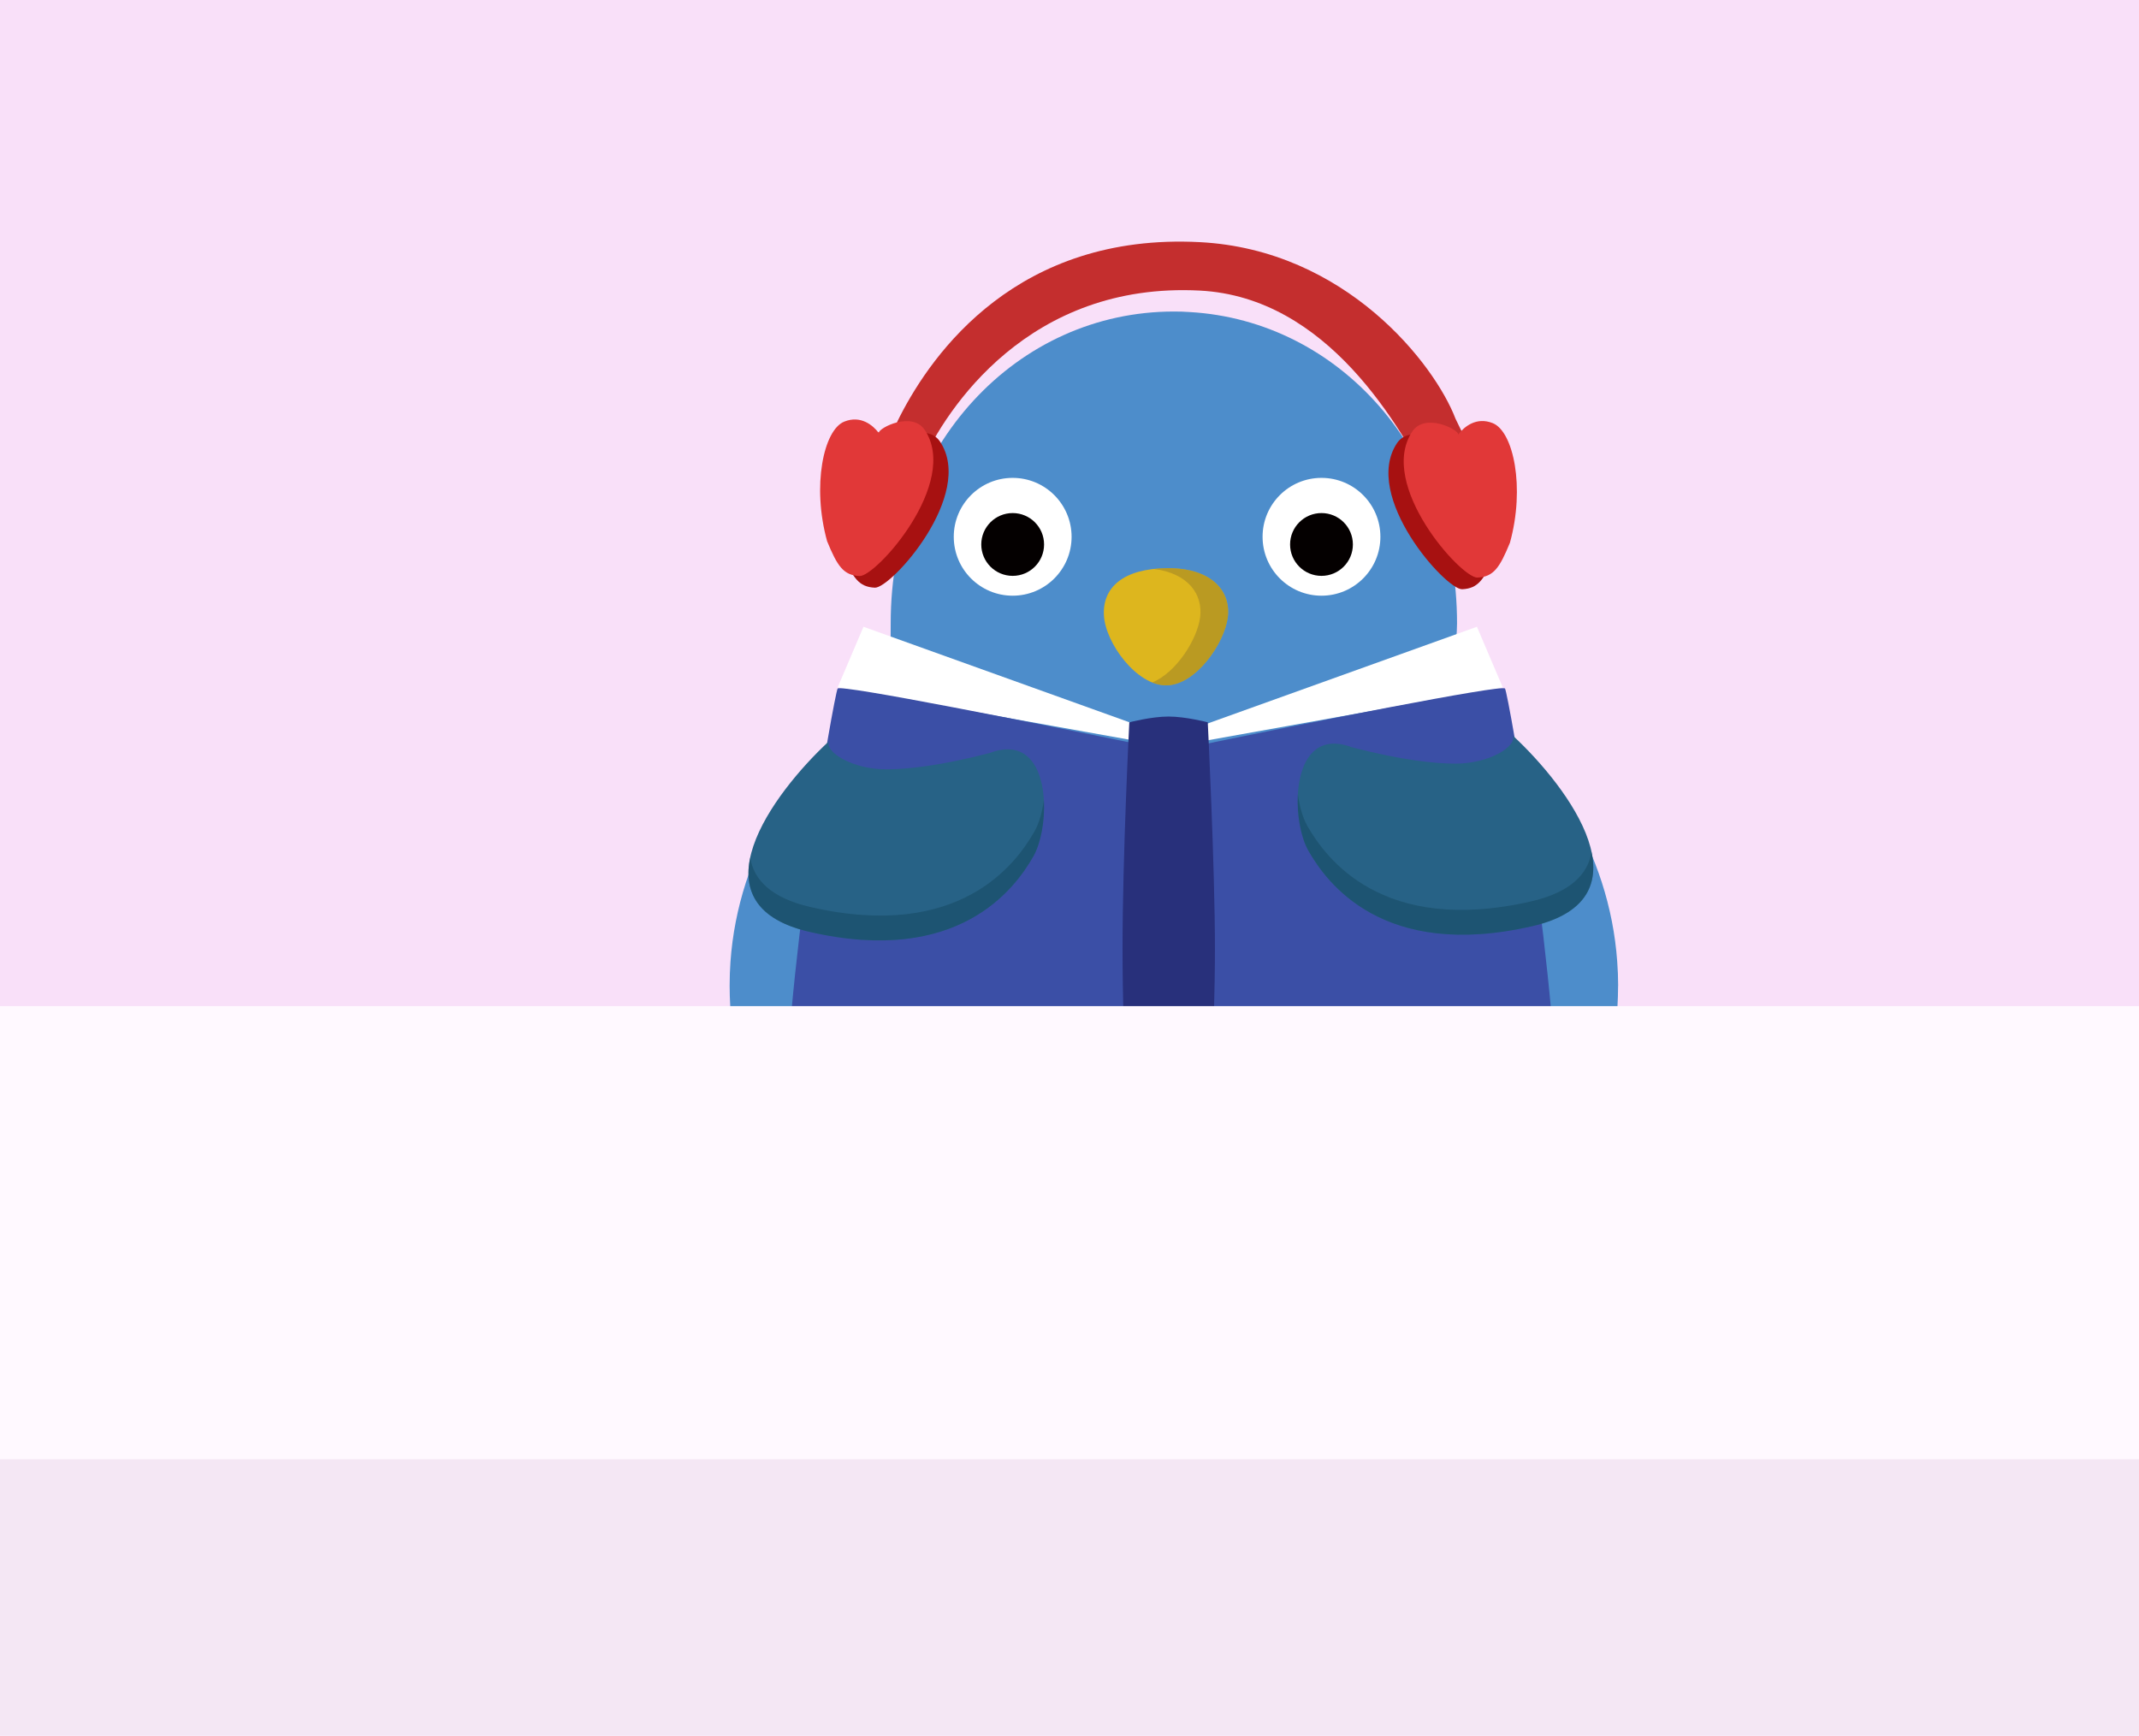
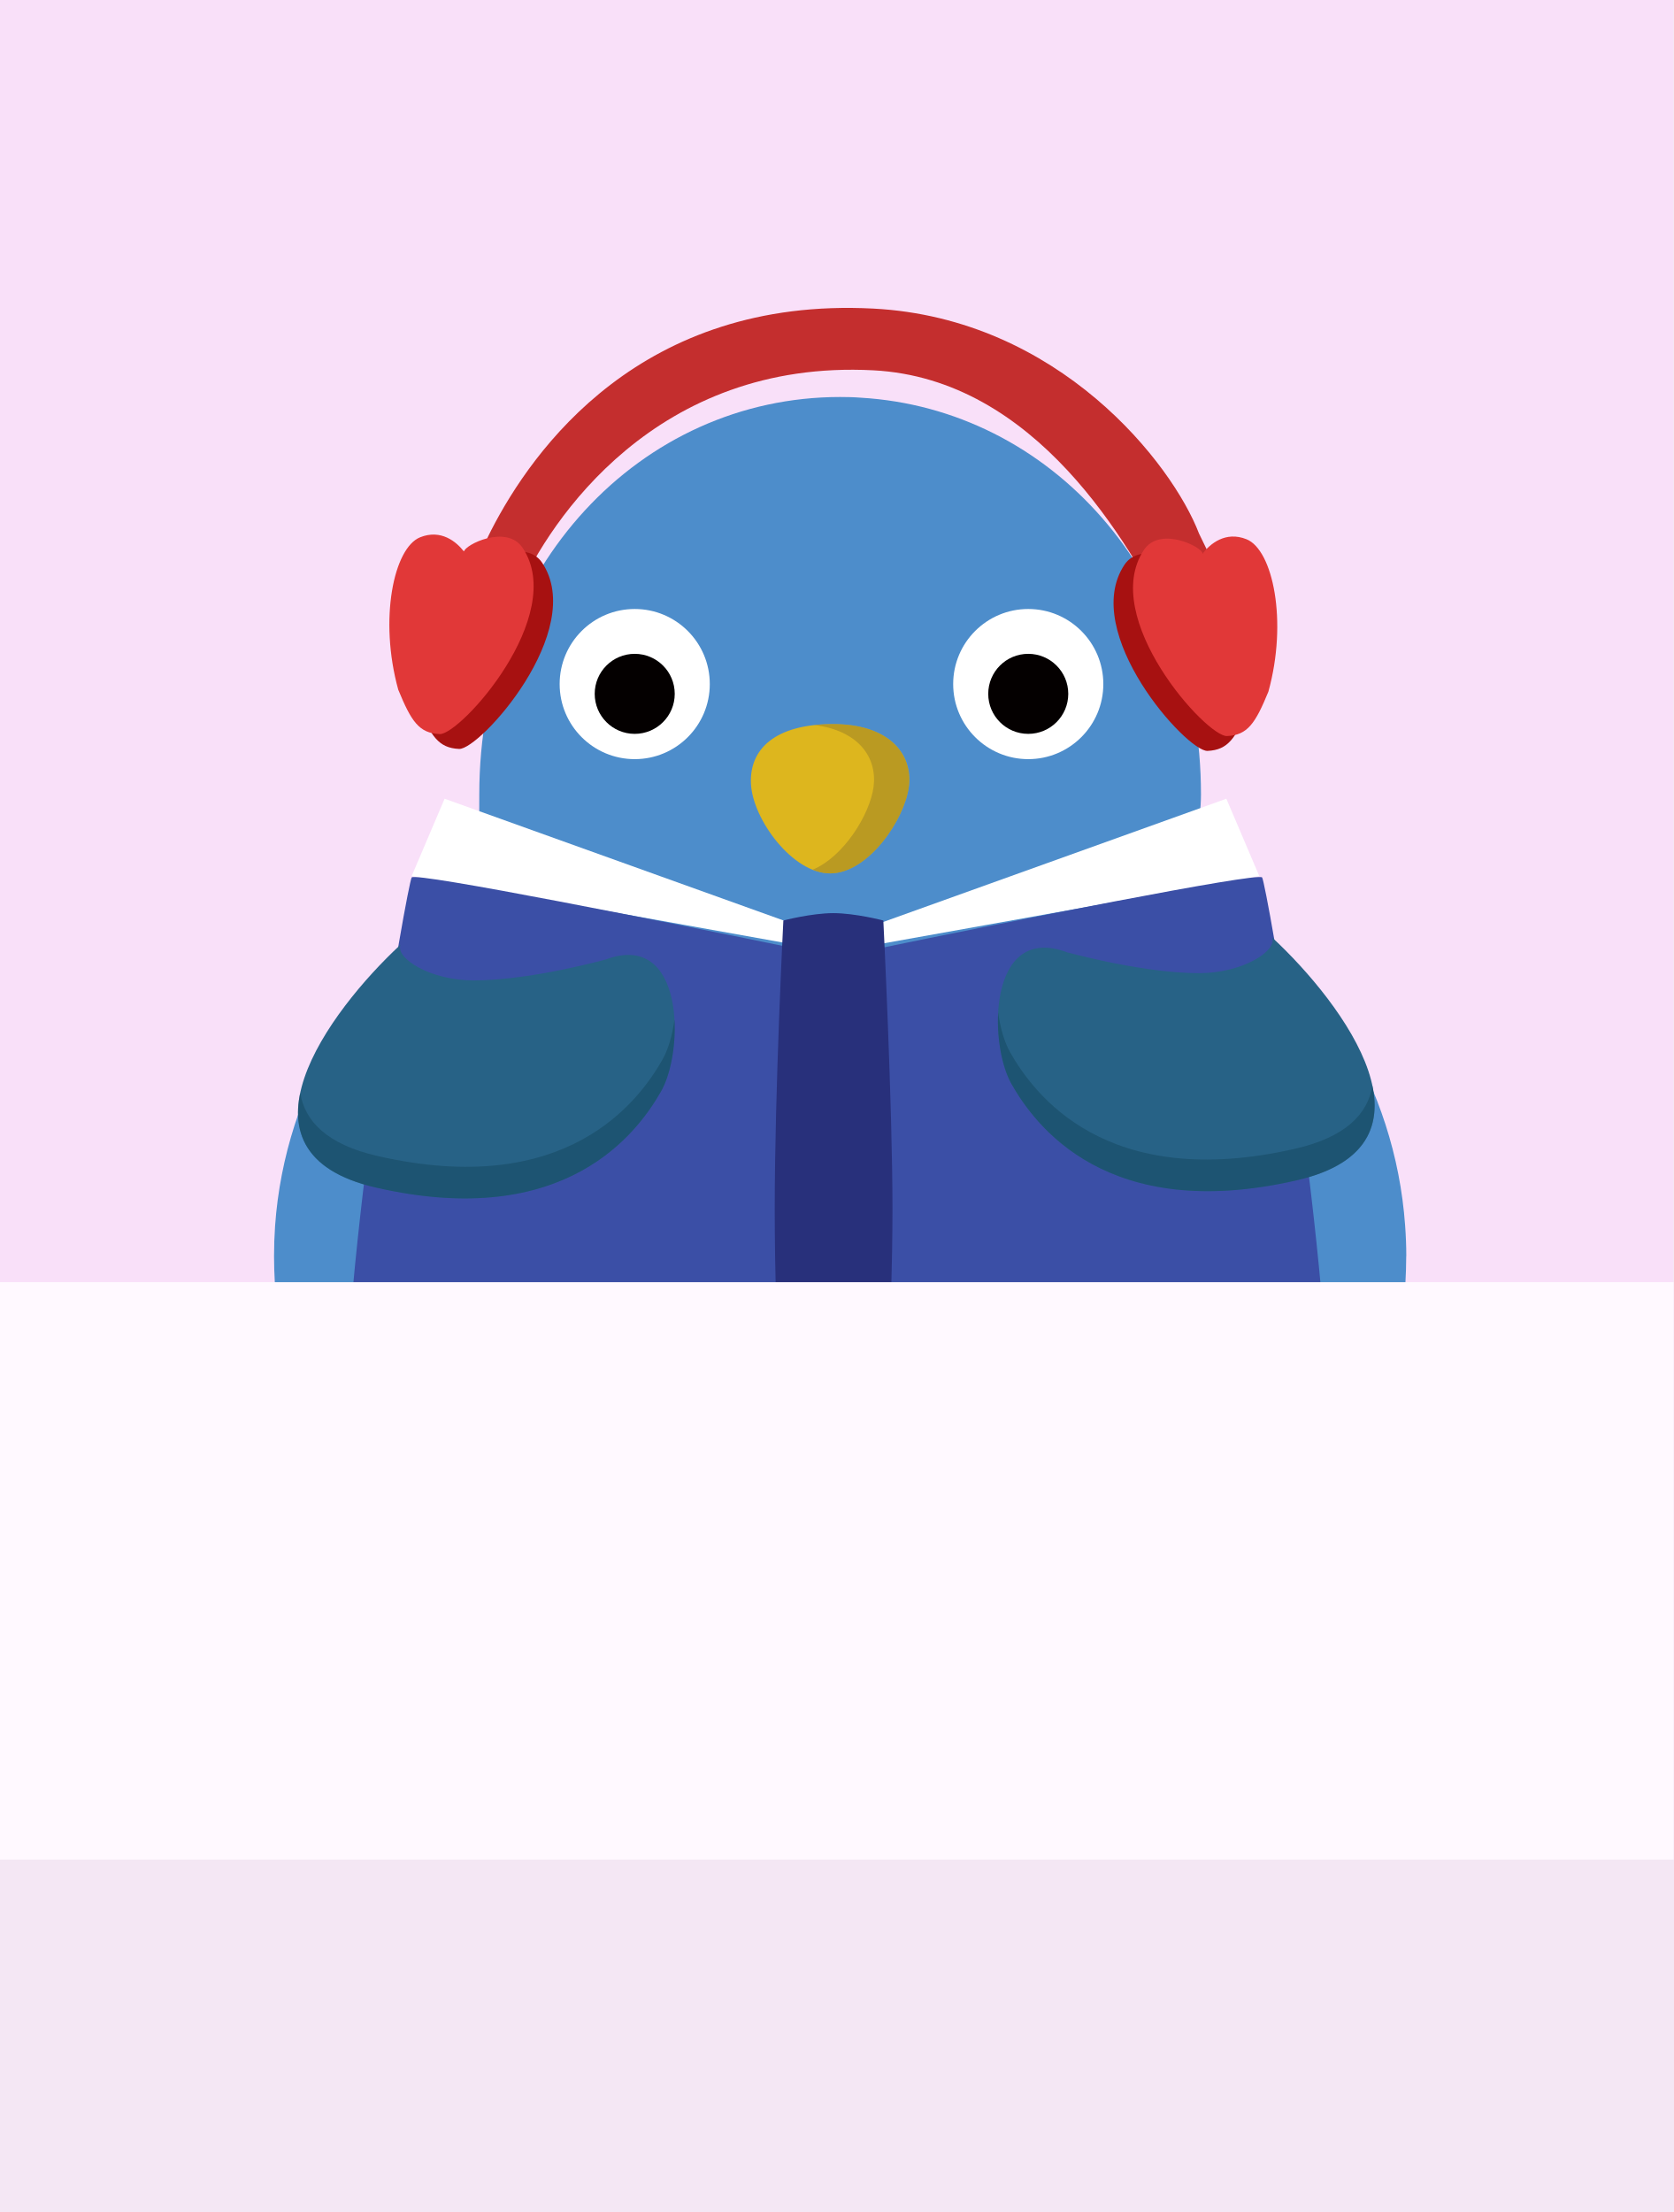
- <svg xmlns="http://www.w3.org/2000/svg" width="557" height="452" viewBox="0 0 557 452" fill="none">
-   <g clip-path="url(#clip0_556_1830)">
-     <rect width="557" height="452" fill="#F9E0F9" />
-     <path d="M421.354 256.689C421.354 258.547 421.283 260.405 421.185 262.206C421.171 262.361 421.157 262.502 421.157 262.643C419.96 279.967 413.571 295.434 403.297 308.381C390.561 324.467 371.843 336.627 349.677 343.523C344.977 345.015 340.108 346.239 335.111 347.238C328.244 348.603 321.137 349.476 313.832 349.842C312.369 349.926 310.891 349.982 309.413 350.011C308.175 350.025 306.922 350.039 305.67 350.039C304.417 350.039 303.179 350.025 301.94 350.011C293.327 349.814 284.94 348.913 276.904 347.379C271.922 346.422 267.052 345.212 262.352 343.748C239.876 336.866 220.933 324.636 208.056 308.395C208.056 308.395 208.056 308.381 208.042 308.381C197.74 295.377 191.323 279.798 190.183 262.361C190.183 262.248 190.169 262.108 190.155 261.981C190.056 260.236 190 258.477 190 256.689C190 254.607 190.07 252.538 190.211 250.497C192.224 222.083 208.014 196.877 231.869 179.764V178.877C231.883 175.936 231.939 166.563 231.939 162.327C231.939 115.8 264.955 81.123 305.67 81.123C307.077 81.123 308.484 81.151 309.878 81.264C348.65 83.544 379.415 117.418 379.415 162.327C379.415 167.379 377.923 177.554 377.205 178.202C377.374 178.3 377.529 178.399 377.656 178.483C378.894 179.271 379.471 179.764 379.471 179.764C403.326 196.821 419.102 221.998 421.128 250.399C421.283 252.481 421.368 254.578 421.368 256.689H421.354Z" fill="#4D8DCB" />
-     <path d="M319.714 160.78C318.842 167.507 311.411 178.414 303.699 178.47C295.987 178.526 287.838 167.464 287.458 160.217C287.078 152.983 292.496 148.029 304.009 147.959C315.647 147.888 320.587 154.052 319.714 160.78Z" fill="#DDB61E" />
-     <path opacity="0.5" d="M319.715 160.78C318.843 167.493 311.426 178.414 303.7 178.47C302.489 178.47 301.265 178.217 300.055 177.71C306.36 175.12 311.764 166.451 312.51 160.78C313.284 154.798 309.456 149.267 300.407 148.156C301.532 148.043 302.729 147.973 303.995 147.959C315.648 147.888 320.574 154.066 319.701 160.78H319.715Z" fill="#987D26" />
-     <path d="M296.532 188.96V193.056L218.125 179.012L224.853 163.214L296.532 188.96Z" fill="white" />
-     <path d="M312.92 188.96V193.056L391.327 179.012L384.598 163.214L312.92 188.96Z" fill="white" />
-     <path d="M218.124 179.304C218.826 178.134 271.079 188.569 297.117 193.933C294.543 211.487 296.045 273.803 297.117 302.767H204.081C203.788 256.249 217.246 180.767 218.124 179.304Z" fill="#3B4FA6" />
-     <path d="M391.912 179.304C391.21 178.134 338.957 188.569 312.919 193.933C315.493 211.487 313.992 273.803 312.919 302.767H405.955C406.248 256.249 392.79 180.767 391.912 179.304Z" fill="#3B4FA6" />
-     <path d="M294.076 188.094C294.076 188.094 299.814 186.591 304.291 186.591C308.767 186.591 314.506 188.094 314.506 188.094C314.506 188.094 316.373 225.729 316.373 247.078C316.373 268.427 314.506 305.725 314.506 305.725C314.506 305.725 309.879 307.663 304.291 307.663C298.703 307.663 294.076 305.725 294.076 305.725C294.076 305.725 292.312 271.54 292.312 247.078C292.312 222.615 294.076 188.094 294.076 188.094Z" fill="#28307B" />
-     <path d="M230.792 200.337C221.954 200.337 214.82 195.843 215.824 193.056C201.213 206.619 179.755 235.529 210.805 242.664C249.619 251.582 264.323 231.383 269.105 222.974C273.887 214.566 273.875 190.029 257.736 196.078C244.813 199.439 236.097 200.337 230.792 200.337Z" fill="#276286" />
-     <path opacity="0.5" d="M271.828 208.348C272.132 213.821 270.992 219.655 269.104 222.974C264.323 231.383 249.619 251.582 210.805 242.664C196.898 239.468 193.524 231.904 195.351 223.307C196.277 229.092 200.802 233.837 211.077 236.198C249.89 245.116 264.594 224.918 269.376 216.509C270.519 214.499 271.388 211.565 271.828 208.348Z" fill="#14465D" />
-     <path d="M379.002 198.856C387.84 198.856 394.974 194.361 393.97 191.574C408.581 205.137 430.039 234.048 398.988 241.182C360.175 250.1 345.471 229.901 340.689 221.493C335.907 213.084 335.919 188.548 352.058 194.597C364.981 197.958 373.697 198.856 379.002 198.856Z" fill="#276286" />
-     <path opacity="0.5" d="M337.966 206.867C337.662 212.34 338.802 218.173 340.69 221.493C345.471 229.901 360.175 250.1 398.989 241.182C412.896 237.987 416.27 230.423 414.443 221.826C413.516 227.61 408.992 232.356 398.717 234.716C359.904 243.634 345.2 223.437 340.418 215.028C339.275 213.017 338.406 210.083 337.966 206.867Z" fill="#14465D" />
-     <rect y="262" width="557" height="225" fill="#FFF9FF" />
-     <rect y="380" width="557" height="107" fill="#F4E7F4" />
-     <path d="M312.451 63.056C350.424 65.037 373.571 94.782 379.016 109.031L382.454 116.105L373.276 127.824C364.638 110.933 345.677 77.402 312.45 75.669C268.022 73.352 246.363 106.355 239.895 120.867C235.224 122.214 227.577 121.604 234.359 108.381C242.836 91.852 264.984 60.581 312.451 63.056Z" fill="#C42E2E" />
-     <path d="M384.745 113.223C380.447 111.495 377.289 114.173 375.778 116.143C375.635 114.772 367.051 110.474 363.775 115.408C354.589 129.245 376.54 153.63 380.759 153.438C384.979 153.245 386.55 150.832 389.208 144.375C393.206 129.941 390.117 115.382 384.745 113.223Z" fill="#A71111" />
-     <path d="M388.722 110.191C384.424 108.464 381.266 111.141 379.755 113.111C379.613 111.741 371.028 107.443 367.753 112.376C358.566 126.214 380.518 150.599 384.737 150.406C388.956 150.214 390.528 147.801 393.186 141.344C397.184 126.909 394.095 112.35 388.722 110.191Z" fill="#E13838" />
-     <path d="M223.825 112.821C228.123 111.094 231.281 113.771 232.792 115.741C232.934 114.371 241.519 110.073 244.794 115.006C253.981 128.844 232.029 153.229 227.81 153.036C223.591 152.844 222.019 150.431 219.361 143.974C215.363 129.539 218.452 114.98 223.825 112.821Z" fill="#A71111" />
-     <path d="M219.847 109.79C224.145 108.062 227.303 110.74 228.814 112.71C228.957 111.34 237.541 107.041 240.817 111.975C250.003 125.812 228.052 150.197 223.832 150.005C219.613 149.812 218.042 147.4 215.383 140.942C211.385 126.508 214.474 111.949 219.847 109.79Z" fill="#E13838" />
-     <path d="M344.118 155.122C352.59 155.122 359.458 148.254 359.458 139.781C359.458 131.309 352.59 124.441 344.118 124.441C335.646 124.441 328.778 131.309 328.778 139.781C328.778 148.254 335.646 155.122 344.118 155.122Z" fill="white" />
-     <path d="M344.118 149.958C348.634 149.958 352.295 146.297 352.295 141.781C352.295 137.265 348.634 133.604 344.118 133.604C339.602 133.604 335.941 137.265 335.941 141.781C335.941 146.297 339.602 149.958 344.118 149.958Z" fill="#040000" />
-     <path d="M263.702 155.122C272.174 155.122 279.042 148.254 279.042 139.781C279.042 131.309 272.174 124.441 263.702 124.441C255.23 124.441 248.362 131.309 248.362 139.781C248.362 148.254 255.23 155.122 263.702 155.122Z" fill="white" />
-     <path d="M263.702 149.958C268.218 149.958 271.879 146.297 271.879 141.781C271.879 137.265 268.218 133.604 263.702 133.604C259.186 133.604 255.525 137.265 255.525 141.781C255.525 146.297 259.186 149.958 263.702 149.958Z" fill="#040000" />
+ <svg xmlns="http://www.w3.org/2000/svg" width="342" height="452" viewBox="0 0 342 452" fill="none">
+   <rect width="342" height="452" fill="#F9E0F9" />
+   <mask id="mask0_552_1165" style="mask-type:alpha" maskUnits="userSpaceOnUse" x="0" y="0" width="342" height="452">
+     <rect width="342" height="452" fill="white" />
+   </mask>
+   <g mask="url(#mask0_552_1165)">
+     <path d="M287.354 256.689C287.354 258.547 287.283 260.405 287.185 262.206C287.171 262.361 287.157 262.502 287.157 262.643C285.96 279.967 279.571 295.434 269.297 308.381C256.561 324.467 237.843 336.627 215.677 343.523C210.977 345.015 206.108 346.239 201.111 347.238C194.244 348.603 187.137 349.476 179.832 349.842C178.369 349.926 176.891 349.982 175.413 350.011C174.175 350.025 172.922 350.039 171.67 350.039C170.417 350.039 169.179 350.025 167.94 350.011C159.327 349.814 150.94 348.913 142.904 347.379C137.922 346.422 133.052 345.212 128.352 343.748C105.876 336.866 86.933 324.636 74.056 308.395C74.056 308.395 74.056 308.381 74.042 308.381C63.74 295.377 57.323 279.798 56.183 262.361C56.183 262.248 56.169 262.108 56.155 261.981C56.056 260.236 56 258.477 56 256.689C56 254.607 56.07 252.538 56.211 250.497C58.224 222.083 74.014 196.877 97.868 179.764V178.877C97.883 175.936 97.939 166.563 97.939 162.327C97.939 115.8 130.955 81.123 171.67 81.123C173.077 81.123 174.484 81.151 175.878 81.264C214.65 83.544 245.415 117.418 245.415 162.327C245.415 167.379 243.923 177.554 243.205 178.202C243.374 178.3 243.529 178.399 243.656 178.483C244.894 179.271 245.471 179.764 245.471 179.764C269.326 196.821 285.102 221.998 287.128 250.399C287.283 252.481 287.368 254.578 287.368 256.689H287.354Z" fill="#4D8DCB" />
+     <path d="M185.714 160.78C184.842 167.507 177.411 178.414 169.699 178.47C161.987 178.526 153.838 167.464 153.458 160.217C153.078 152.983 158.496 148.029 170.009 147.959C181.647 147.888 186.587 154.052 185.714 160.78Z" fill="#DDB61E" />
+     <path opacity="0.5" d="M185.715 160.78C184.843 167.493 177.426 178.414 169.7 178.47C168.489 178.47 167.265 178.217 166.055 177.71C172.36 175.12 177.764 166.451 178.51 160.78C179.284 154.798 175.456 149.267 166.407 148.156C167.532 148.043 168.729 147.973 169.995 147.959C181.648 147.888 186.574 154.066 185.701 160.78H185.715Z" fill="#987D26" />
+     <path d="M162.532 188.96V193.056L84.124 179.012L90.853 163.214L162.532 188.96Z" fill="white" />
+     <path d="M178.92 188.96V193.056L257.327 179.012L250.598 163.214L178.92 188.96Z" fill="white" />
+     <path d="M84.124 179.304C84.826 178.134 137.079 188.569 163.117 193.933C160.543 211.487 162.045 273.803 163.117 302.767H70.081C69.788 256.249 83.246 180.767 84.124 179.304Z" fill="#3B4FA6" />
+     <path d="M257.912 179.304C257.21 178.134 204.957 188.569 178.919 193.933C181.493 211.487 179.992 273.803 178.919 302.767H271.955C272.248 256.249 258.79 180.767 257.912 179.304Z" fill="#3B4FA6" />
+     <path d="M160.076 188.094C160.076 188.094 165.814 186.59 170.291 186.59C174.767 186.59 180.506 188.094 180.506 188.094C180.506 188.094 182.373 225.729 182.373 247.078C182.373 268.427 180.506 305.725 180.506 305.725C180.506 305.725 175.879 307.663 170.291 307.663C164.703 307.663 160.076 305.725 160.076 305.725C160.076 305.725 158.312 271.54 158.312 247.078C158.312 222.615 160.076 188.094 160.076 188.094Z" fill="#28307B" />
+     <path d="M96.792 200.337C87.954 200.337 80.82 195.843 81.824 193.056C67.213 206.619 45.755 235.529 76.805 242.664C115.619 251.582 130.323 231.383 135.105 222.974C139.887 214.566 139.875 190.029 123.736 196.078C110.813 199.439 102.097 200.337 96.792 200.337Z" fill="#276286" />
+     <path opacity="0.5" d="M137.828 208.348C138.132 213.821 136.992 219.655 135.104 222.974C130.323 231.383 115.619 251.582 76.805 242.664C62.898 239.468 59.524 231.904 61.351 223.307C62.278 229.092 66.802 233.837 77.077 236.198C115.89 245.116 130.594 224.918 135.376 216.509C136.519 214.499 137.388 211.565 137.828 208.348Z" fill="#14465D" />
+     <path d="M245.002 198.856C253.84 198.856 260.974 194.361 259.97 191.574C274.581 205.137 296.039 234.048 264.988 241.182C226.175 250.1 211.471 229.901 206.689 221.493C201.907 213.084 201.919 188.548 218.058 194.597C230.981 197.958 239.697 198.856 245.002 198.856Z" fill="#276286" />
+     <path opacity="0.5" d="M203.966 206.867C203.662 212.34 204.802 218.173 206.69 221.493C211.471 229.901 226.175 250.1 264.989 241.182C278.896 237.987 282.27 230.423 280.443 221.826C279.516 227.61 274.992 232.356 264.717 234.716C225.904 243.634 211.2 223.437 206.418 215.028C205.275 213.017 204.406 210.083 203.966 206.867Z" fill="#14465D" />
+     <rect x="-24" y="262" width="390" height="225" fill="#FFF9FF" />
+     <rect x="-24" y="380" width="390" height="107" fill="#F4E7F4" />
+     <path d="M178.451 63.056C216.424 65.037 239.571 94.782 245.016 109.031L248.454 116.105L239.276 127.824C230.638 110.933 211.677 77.402 178.45 75.669C134.022 73.352 112.363 106.355 105.895 120.867C101.224 122.214 93.577 121.604 100.359 108.381C108.836 91.852 130.984 60.581 178.451 63.056Z" fill="#C42E2E" />
+     <path d="M250.745 113.223C246.447 111.495 243.289 114.173 241.778 116.143C241.635 114.772 233.051 110.474 229.775 115.408C220.589 129.245 242.54 153.63 246.759 153.438C250.979 153.245 252.55 150.832 255.208 144.375C259.206 129.941 256.117 115.382 250.745 113.223Z" fill="#A71111" />
+     <path d="M254.722 110.191C250.424 108.464 247.266 111.141 245.755 113.111C245.613 111.741 237.028 107.443 233.753 112.376C224.566 126.214 246.518 150.599 250.737 150.406C254.956 150.214 256.528 147.801 259.186 141.344C263.184 126.909 260.095 112.35 254.722 110.191Z" fill="#E13838" />
+     <path d="M89.825 112.821C94.123 111.094 97.281 113.771 98.791 115.741C98.934 114.371 107.519 110.073 110.794 115.006C119.981 128.844 98.029 153.229 93.81 153.036C89.591 152.844 88.019 150.431 85.361 143.974C81.363 129.539 84.452 114.98 89.825 112.821Z" fill="#A71111" />
+     <path d="M85.847 109.79C90.145 108.062 93.303 110.74 94.814 112.71C94.957 111.34 103.541 107.041 106.817 111.975C116.003 125.812 94.052 150.197 89.832 150.005C85.613 149.812 84.042 147.4 81.383 140.942C77.385 126.508 80.474 111.949 85.847 109.79Z" fill="#E13838" />
+     <path d="M210.118 155.122C218.59 155.122 225.458 148.254 225.458 139.781C225.458 131.309 218.59 124.441 210.118 124.441C201.646 124.441 194.778 131.309 194.778 139.781C194.778 148.254 201.646 155.122 210.118 155.122Z" fill="white" />
+     <path d="M210.118 149.958C214.634 149.958 218.295 146.297 218.295 141.781C218.295 137.265 214.634 133.604 210.118 133.604C205.602 133.604 201.941 137.265 201.941 141.781C201.941 146.297 205.602 149.958 210.118 149.958Z" fill="#040000" />
+     <path d="M129.702 155.122C138.174 155.122 145.042 148.254 145.042 139.781C145.042 131.309 138.174 124.441 129.702 124.441C121.23 124.441 114.362 131.309 114.362 139.781C114.362 148.254 121.23 155.122 129.702 155.122Z" fill="white" />
+     <path d="M129.702 149.958C134.218 149.958 137.879 146.297 137.879 141.781C137.879 137.265 134.218 133.604 129.702 133.604C125.186 133.604 121.525 137.265 121.525 141.781C121.525 146.297 125.186 149.958 129.702 149.958Z" fill="#040000" />
  </g>
-   <defs>
-     <clipPath id="clip0_556_1830">
-       <rect width="557" height="452" fill="white" />
-     </clipPath>
-   </defs>
</svg>
